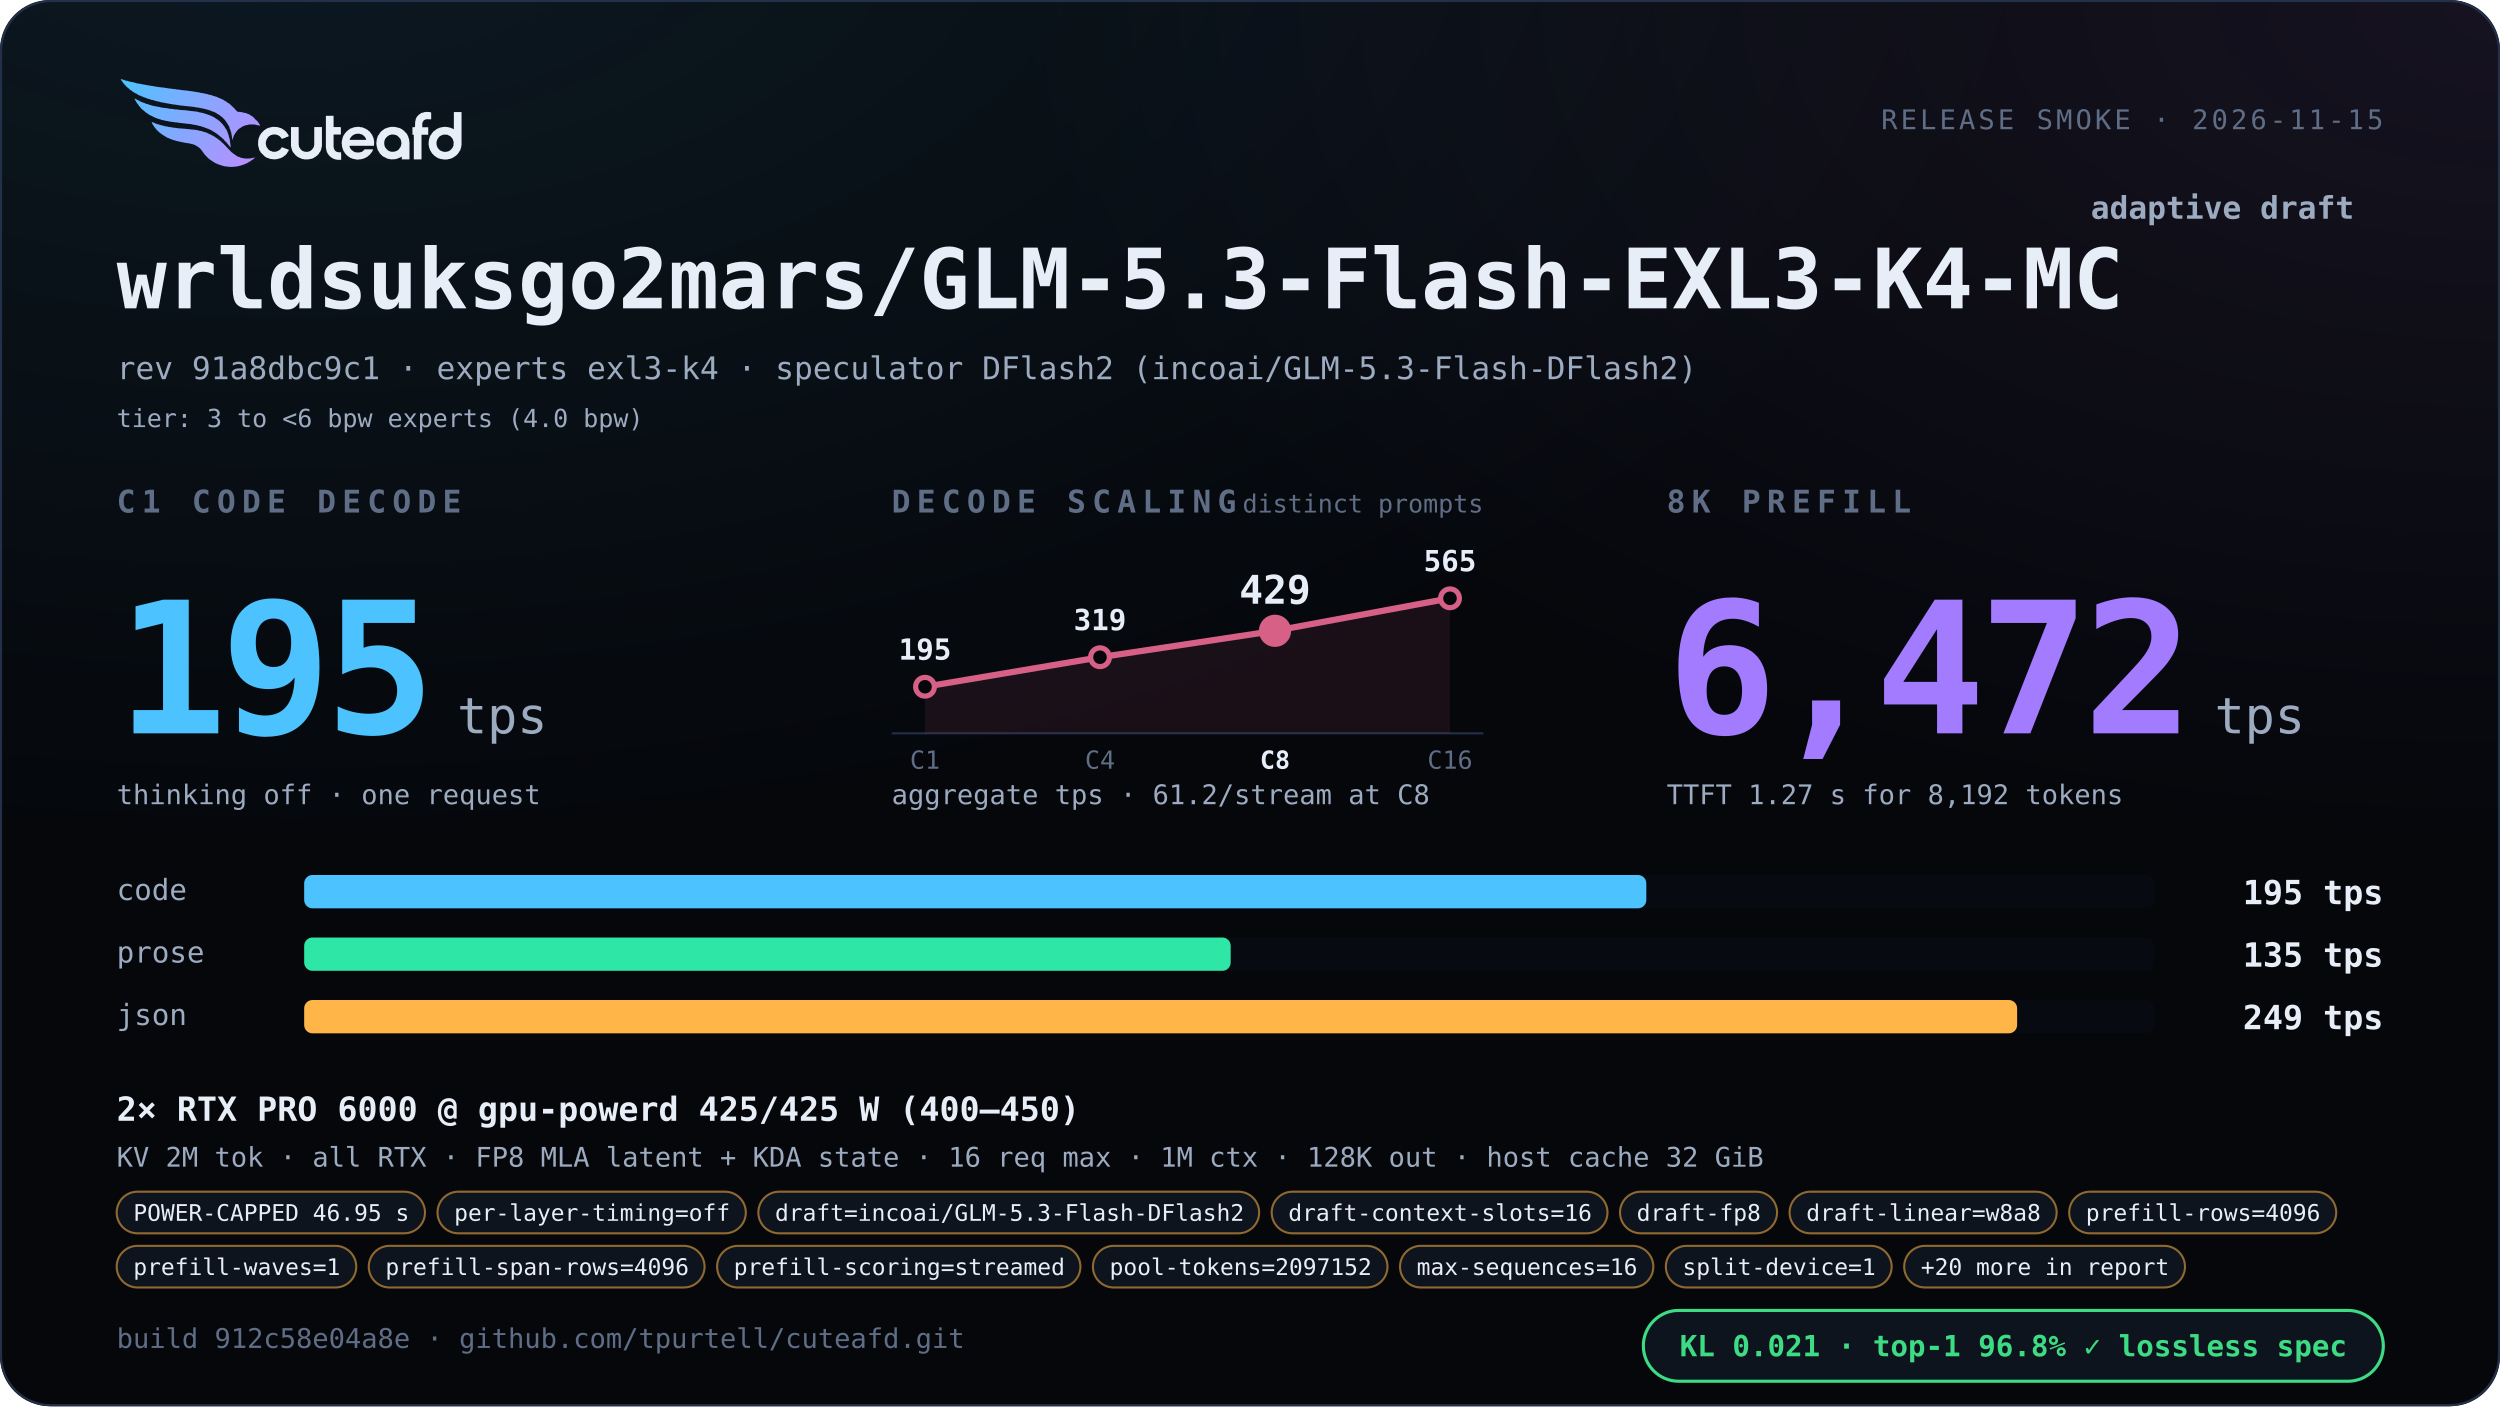
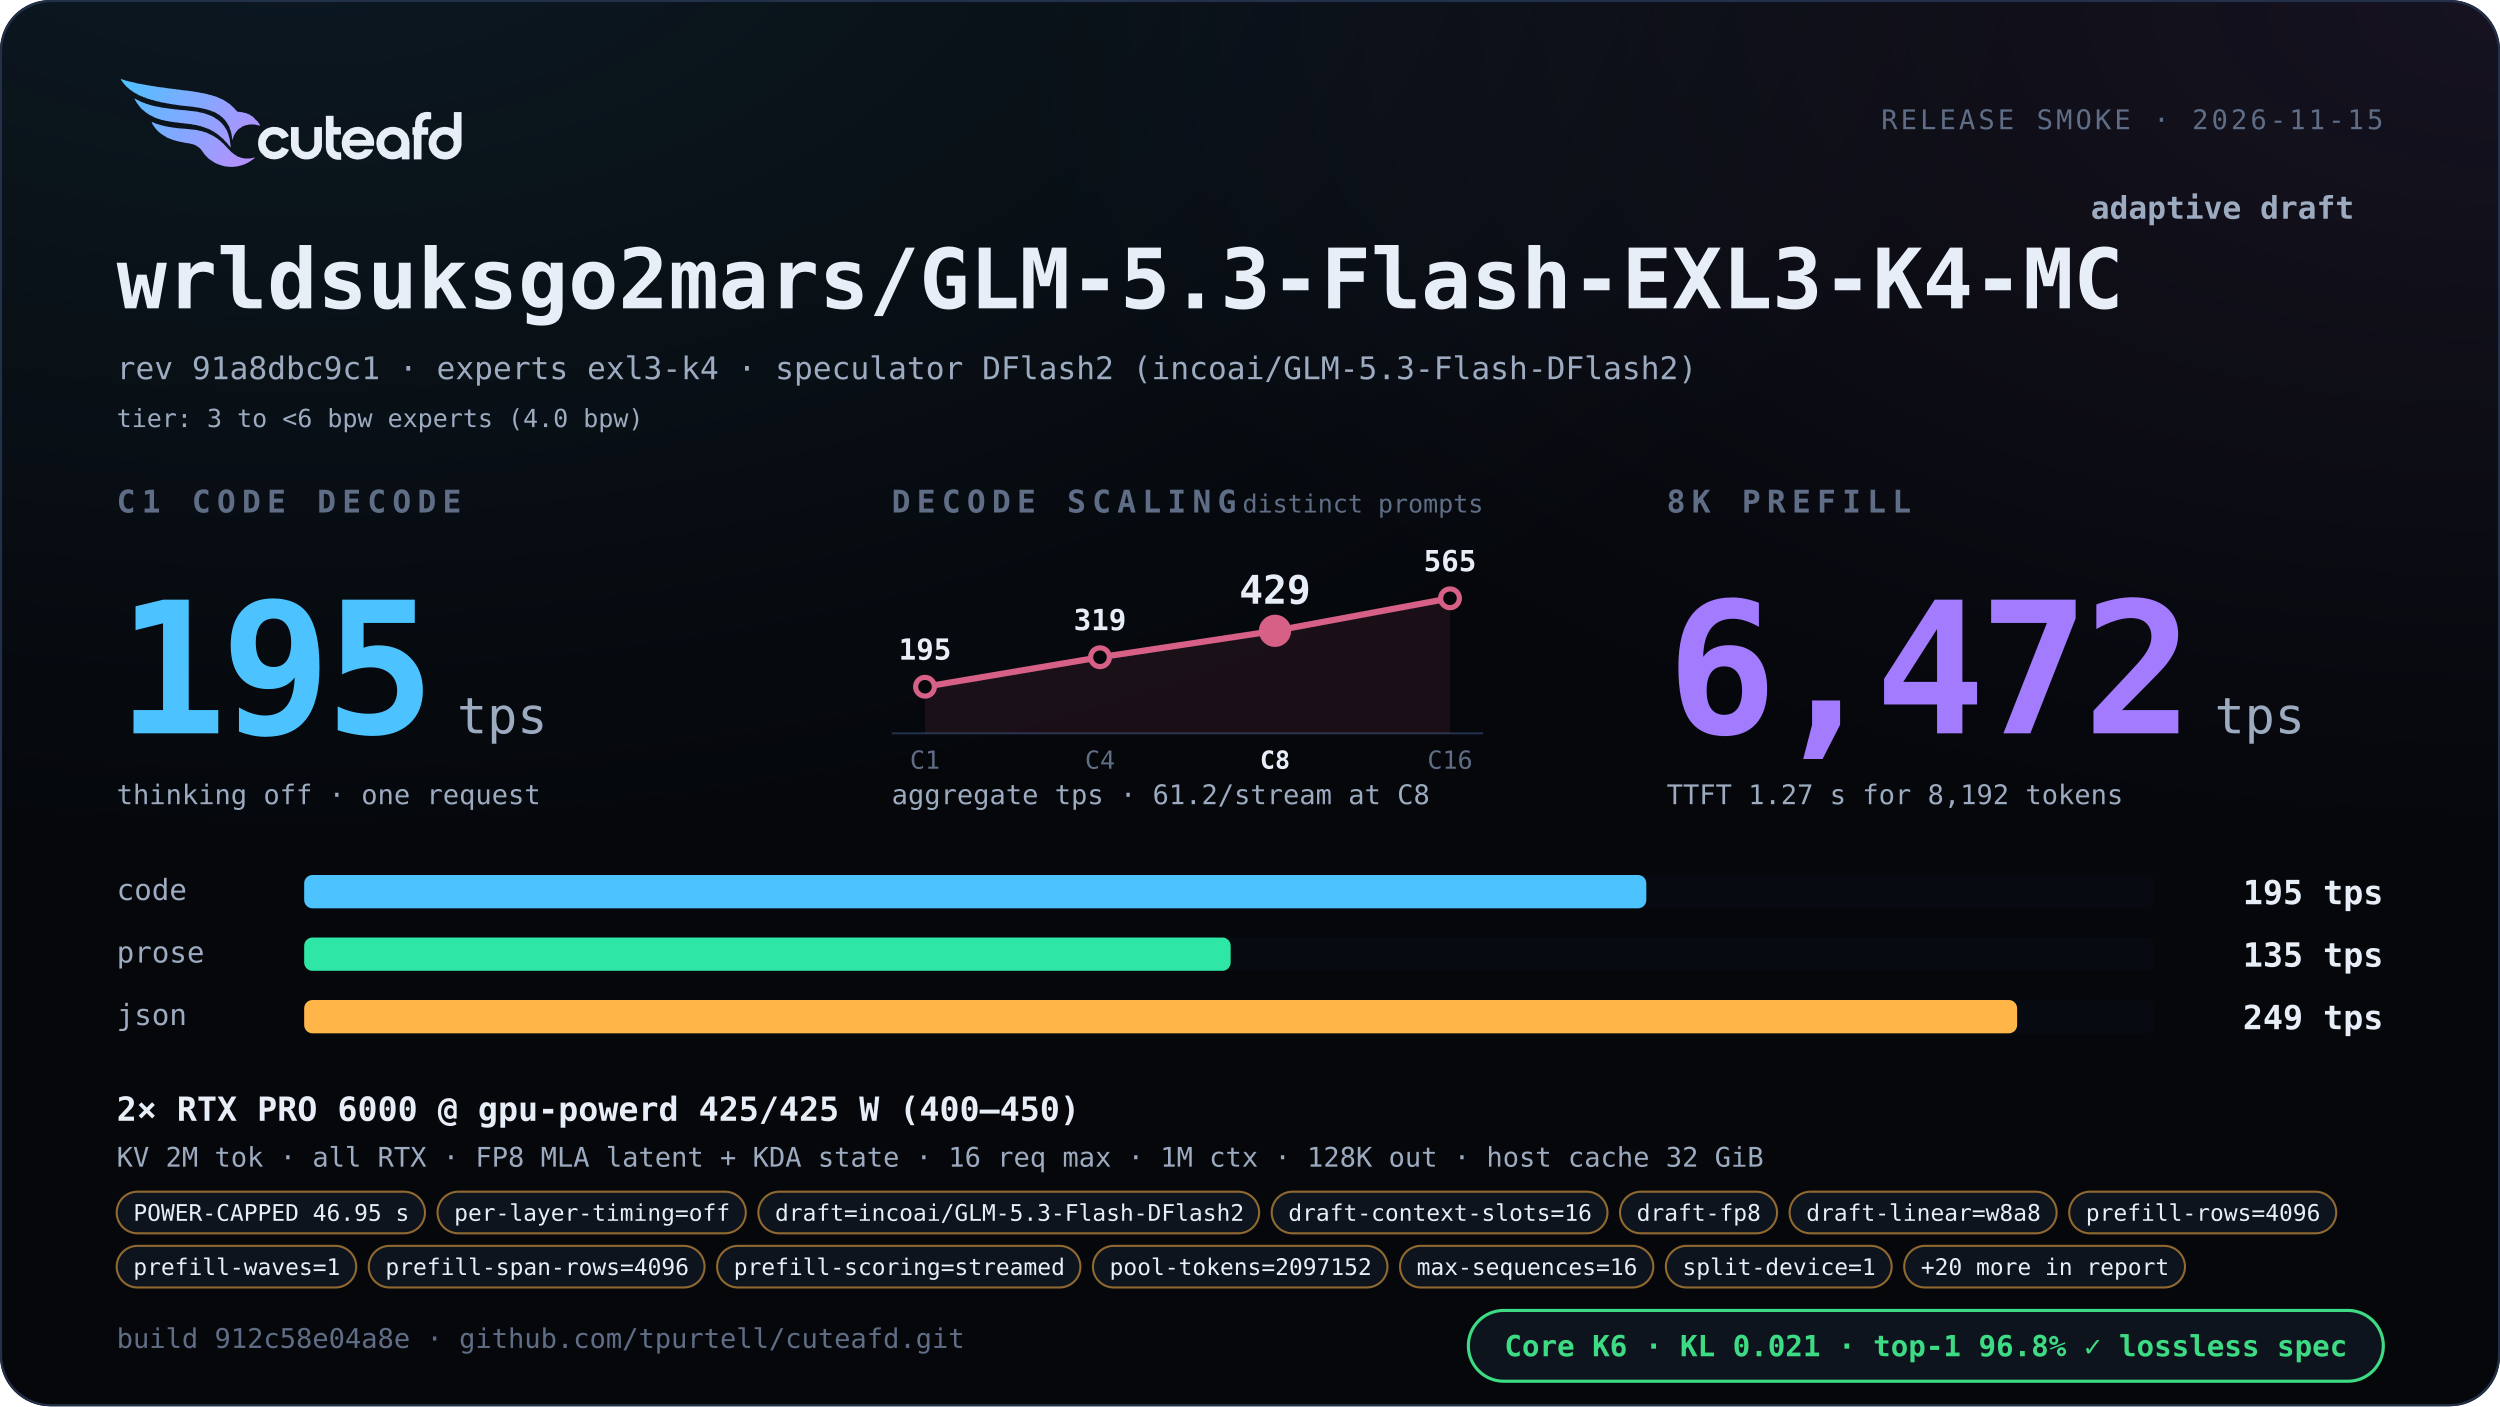
<svg xmlns="http://www.w3.org/2000/svg" width="1200" height="675" viewBox="0 0 1200 675">
  <defs>
    <linearGradient id="accent" x1="0" y1="0" x2="1" y2="0">
      <stop offset="0" stop-color="#4cc3ff" />
      <stop offset="1" stop-color="#c08bff" />
    </linearGradient>
    <pattern id="hazard" width="16" height="16" patternUnits="userSpaceOnUse" patternTransform="rotate(45)">
      <rect width="16" height="16" fill="#120405" />
      <rect width="8" height="16" fill="#ffb547" />
    </pattern>
    <radialGradient id="glow-a" cx="0.12" cy="-0.1" r="0.7">
      <stop offset="0" stop-color="#4cc3ff" stop-opacity="0.10" />
      <stop offset="1" stop-color="#4cc3ff" stop-opacity="0" />
    </radialGradient>
    <radialGradient id="glow-b" cx="1" cy="0" r="0.6">
      <stop offset="0" stop-color="#c08bff" stop-opacity="0.09" />
      <stop offset="1" stop-color="#c08bff" stop-opacity="0" />
    </radialGradient>
  </defs>
  <rect x="0" y="0" width="1200" height="675" rx="24" fill="#05070b" />
  <rect x="0" y="0" width="1200" height="675" rx="24" fill="url(#glow-a)" />
  <rect x="0" y="0" width="1200" height="675" rx="24" fill="url(#glow-b)" />
  <rect x="0.5" y="0.5" width="1199" height="674" rx="24" fill="none" stroke="#22304a" />
  <svg x="56" y="36" width="167.53" height="46" viewBox="81 149 1770 486" preserveAspectRatio="xMinYMid meet">
    <defs>
      <linearGradient id="cuteafd-swift" x1="101" y1="169" x2="808" y2="615" gradientUnits="userSpaceOnUse">
        <stop offset="0" stop-color="#4cc3ff" />
        <stop offset="1" stop-color="#c08bff" />
      </linearGradient>
    </defs>
    <path fill="url(#cuteafd-swift)" fill-rule="evenodd" d="M101 169L115 173 115 174 119 174 125 177 141 180 144 182 166 186 166 187 170 187 170 188 174 188 174 189 178 189 182 191 213 196 213 197 225 198 225 199 230 199 230 200 236 200 236 201 242 201 242 202 248 202 248 203 254 203 254 204 272 206 272 207 278 207 278 208 284 208 284 209 328 214 328 215 334 215 334 216 342 216 342 217 359 218 359 219 382 221 382 222 405 224 405 225 447 229 447 230 468 232 468 233 474 233 474 234 480 234 480 235 486 235 486 236 493 236 493 237 504 238 504 239 529 243 533 245 543 246 546 248 565 252 565 253 589 260 591 262 594 262 598 265 601 265 607 269 610 269 624 276 625 278 631 280 632 282 636 283 641 288 643 288 644 290 652 294 680 320 680 322 690 331 692 335 714 337 714 338 720 338 724 340 737 342 737 343 740 343 742 345 745 345 747 347 750 347 756 350 760 354 770 359 784 373 784 375 788 377 798 387 798 389 803 394 808 404 808 407 804 405 787 402 787 401 780 401 780 400 753 400 753 401 747 401 747 402 734 404 734 405 731 405 729 407 726 407 714 413 713 415 705 419 703 422 701 422 691 432 691 434 687 437 687 439 684 441 684 443 682 444 680 450 678 451 675 457 675 460 673 462 670 475 668 478 662 441 661 441 659 431 655 423 653 414 648 404 646 403 644 397 642 396 641 392 639 391 635 383 631 380 631 378 613 360 611 360 601 351 589 345 588 343 574 336 561 332 559 330 556 330 556 329 553 329 553 328 550 328 544 325 536 324 533 322 521 320 521 319 516 319 516 318 511 318 511 317 506 317 506 316 501 316 501 315 495 315 495 314 482 313 482 312 475 312 475 311 399 303 399 302 392 302 392 301 385 301 385 300 363 298 363 297 347 295 347 294 340 294 340 293 329 292 329 291 304 287 300 285 295 285 295 284 275 280 273 278 253 274 253 273 232 267 230 265 216 261 212 258 206 257 202 254 199 254 187 248 186 246 169 238 168 236 160 232 158 229 150 225 141 216 139 216 133 209 131 209 128 206 128 204 120 197 120 195 115 191 115 189 112 187 110 182 107 180 107 178 105 177ZM172 268L209 287 212 287 214 289 220 290 230 295 243 298 249 301 253 301 256 303 260 303 263 305 273 306 273 307 301 312 301 313 308 313 308 314 347 319 347 320 365 321 365 322 372 322 372 323 392 324 392 325 401 325 401 326 433 328 433 329 444 329 444 330 490 335 494 337 499 337 499 338 521 342 524 344 528 344 528 345 540 348 542 350 551 352 555 355 558 355 578 365 579 367 581 367 582 369 584 369 585 371 593 375 595 378 597 378 599 381 601 381 620 400 620 402 624 405 624 407 627 409 632 419 636 423 642 435 642 438 644 440 645 446 647 448 650 461 651 461 651 465 652 465 652 469 654 472 660 517 652 509 652 507 645 501 645 499 641 496 641 494 627 481 627 479 619 471 617 471 611 464 609 464 605 459 603 459 599 454 597 454 590 447 588 447 587 445 585 445 584 443 582 443 575 437 567 434 566 432 546 422 538 420 536 418 530 417 528 415 525 415 525 414 522 414 522 413 519 413 519 412 516 412 510 409 506 409 506 408 502 408 502 407 498 407 498 406 494 406 494 405 490 405 486 403 464 400 464 399 393 391 393 390 374 389 374 388 360 387 360 386 347 385 347 384 342 384 342 383 326 381 326 380 306 376 303 374 299 374 299 373 287 370 285 368 282 368 282 367 279 367 272 363 267 362 266 360 246 351 245 349 243 349 242 347 234 343 232 340 227 338 217 328 215 328 201 314 201 312 194 306 194 304 191 302 189 297 183 291 182 287 180 286 178 280 176 279 172 271ZM258 387L268 390 270 392 273 392 277 395 295 400 295 401 299 401 302 403 306 403 306 404 310 404 310 405 314 405 314 406 318 406 318 407 322 407 326 409 341 411 341 412 354 413 354 414 366 415 366 416 374 416 374 417 382 417 382 418 390 418 390 419 433 422 433 423 446 423 446 424 481 427 481 428 487 428 487 429 493 429 493 430 497 430 501 432 511 433 514 435 518 435 521 437 531 439 533 441 539 442 554 450 561 452 562 454 572 458 573 460 580 463 581 465 583 465 584 467 592 471 594 474 596 474 599 478 601 478 604 482 606 482 615 492 617 492 665 542 667 542 671 547 673 547 675 550 677 550 678 552 680 552 687 558 691 559 692 561 698 564 704 565 706 567 712 568 712 569 725 571 725 572 734 572 734 573 761 572 761 571 767 571 767 570 780 568 783 566 784 568 782 568 773 577 771 577 769 580 767 580 760 586 756 587 755 589 751 590 750 592 734 600 731 600 727 603 724 603 722 605 712 607 712 608 702 610 702 611 686 613 686 614 674 614 674 615 648 615 648 614 627 612 627 611 623 611 623 610 619 610 616 608 603 605 601 603 598 603 596 601 593 601 591 599 588 599 578 594 577 592 571 590 570 588 568 588 567 586 565 586 564 584 556 580 554 577 552 577 550 574 548 574 526 551 526 549 522 546 522 544 517 539 517 537 513 534 510 528 499 517 497 517 494 513 485 509 484 507 476 503 473 503 471 501 467 501 467 500 456 498 456 497 423 492 423 491 418 491 418 490 412 490 412 489 402 488 402 487 393 486 393 485 381 483 378 481 374 481 374 480 362 477 360 475 354 474 345 469 342 469 332 464 331 462 325 460 324 458 320 457 319 455 311 451 309 448 304 446 300 441 298 441 279 422 279 420 274 416 274 414 271 412 270 408 264 401Z" />
    <path fill="#e8eef8" fill-rule="evenodd" d="M1650 336L1670 337 1670 338 1676 339 1676 373 1675 374 1652 373 1652 374 1648 374 1640 378 1637 381 1637 383 1634 385 1632 392 1631 392 1631 413 1632 414 1661 414 1661 452 1627 452 1627 576 1626 577 1588 577 1588 454 1587 452 1581 452 1581 414 1594 413 1595 383 1596 383 1598 372 1604 360 1616 348 1618 348 1622 344 1628 341 1634 340 1634 339 1638 339 1642 337 1650 337ZM1791 337L1830 337 1830 506 1829 506 1828 517 1827 517 1824 529 1822 533 1820 534 1819 538 1817 539 1817 541 1815 542 1815 544 1813 545 1813 547 1801 559 1799 559 1798 561 1796 561 1794 564 1790 565 1789 567 1779 572 1776 572 1770 575 1761 576 1761 577 1740 578 1740 577 1723 575 1723 574 1714 572 1704 567 1703 565 1698 563 1696 560 1694 560 1680 546 1680 544 1677 542 1674 535 1672 534 1670 527 1668 525 1666 516 1665 516 1664 505 1663 505 1663 486 1664 486 1665 474 1666 474 1669 462 1673 454 1675 453 1679 445 1683 442 1683 440 1690 433 1692 433 1695 429 1697 429 1704 423 1712 419 1715 419 1719 416 1731 414 1731 413 1739 413 1739 412 1753 412 1753 413 1761 413 1761 414 1770 415 1770 416 1776 417 1778 419 1781 419 1791 424ZM1143 356L1181 356 1181 413 1217 413 1217 416 1218 416 1218 450 1217 451 1181 451 1181 515 1182 515 1182 520 1183 520 1185 528 1192 536 1194 536 1197 539 1204 540 1204 541 1219 541 1219 553 1220 553 1220 561 1219 561 1220 578 1219 579 1197 579 1197 578 1188 577 1186 575 1183 575 1173 570 1172 568 1167 566 1164 562 1162 562 1161 559 1156 555 1156 553 1153 551 1146 537 1144 526 1143 526 1143 519 1142 519 1142 357ZM870 412L897 413 897 414 901 414 901 415 905 415 907 417 913 418 925 424 930 429 932 429 944 441 944 443 947 445 947 447 949 448 954 458 954 460 951 460 947 463 941 464 937 467 934 467 934 468 918 473 917 470 914 468 914 466 906 458 904 458 903 456 899 454 896 454 890 451 871 451 871 452 862 454 856 459 854 459 849 464 849 466 846 468 844 473 842 474 839 485 838 485 838 492 837 492 837 498 838 498 838 504 839 504 840 511 843 517 845 518 845 520 848 522 848 524 854 530 856 530 857 532 863 535 866 535 872 538 889 538 889 537 898 535 901 532 905 531 907 528 909 528 913 524 913 522 915 521 918 515 954 528 953 533 951 537 949 538 948 542 946 543 944 548 934 558 932 558 926 564 912 571 899 574 899 575 894 575 894 576 874 577 874 576 861 575 861 574 857 574 849 570 846 570 836 565 835 563 833 563 811 541 810 537 808 536 804 528 801 515 800 515 800 511 799 511 799 504 798 504 799 478 800 478 801 470 805 462 805 459 807 455 809 454 810 450 812 449 812 447 829 429 834 427 836 424 848 418 851 418 853 416 864 414 864 413 870 413ZM1298 412L1314 412 1314 413 1329 415 1339 420 1342 420 1345 423 1352 426 1353 428 1355 428 1359 433 1361 433 1366 438 1366 440 1371 444 1371 446 1377 453 1379 460 1382 464 1384 473 1385 473 1386 485 1387 485 1386 508 1262 508 1262 512 1263 512 1263 515 1267 523 1270 525 1270 527 1275 532 1277 532 1278 534 1280 534 1281 536 1283 536 1284 538 1288 540 1297 541 1297 542 1313 542 1313 541 1321 540 1327 537 1328 535 1330 535 1337 528 1337 526 1381 526 1380 531 1376 539 1372 543 1372 545 1365 551 1365 553 1361 557 1359 557 1352 564 1334 573 1324 575 1324 576 1310 577 1310 578 1297 578 1297 577 1290 577 1290 576 1278 574 1278 573 1275 573 1273 571 1270 571 1264 568 1263 566 1259 565 1254 560 1252 560 1238 545 1238 543 1236 542 1235 538 1233 537 1229 529 1229 526 1227 524 1227 520 1224 514 1223 499 1222 499 1223 482 1224 482 1224 477 1225 477 1228 463 1233 453 1235 452 1236 448 1243 441 1243 439 1247 435 1249 435 1255 428 1257 428 1258 426 1260 426 1261 424 1263 424 1264 422 1270 419 1273 419 1281 415 1285 415 1289 413 1298 413ZM1472 412L1491 412 1491 413 1498 413 1498 414 1503 414 1503 415 1516 418 1528 424 1533 429 1535 429 1553 448 1560 462 1560 465 1561 465 1561 468 1564 474 1565 488 1566 488 1566 576 1565 577 1527 577 1527 564 1526 563 1518 568 1515 568 1514 570 1511 570 1503 574 1495 575 1495 576 1472 577 1472 576 1464 576 1464 575 1456 574 1430 561 1415 546 1410 536 1408 535 1404 527 1402 518 1401 518 1400 509 1399 509 1399 501 1398 501 1398 488 1399 488 1400 475 1401 475 1401 471 1402 471 1404 462 1408 454 1410 453 1410 451 1412 450 1416 442 1428 430 1430 430 1432 427 1434 427 1438 423 1446 419 1449 419 1451 417 1457 416 1457 415 1461 415 1465 413 1472 413ZM965 413L1004 413 1004 504 1005 504 1005 510 1006 510 1006 513 1009 519 1019 531 1021 531 1022 533 1028 536 1031 536 1034 538 1041 538 1041 539 1053 538 1053 537 1056 537 1056 536 1059 536 1065 533 1075 524 1076 520 1078 519 1081 513 1082 505 1083 505 1083 413 1122 413 1122 511 1121 511 1121 517 1120 517 1117 530 1112 540 1110 541 1106 549 1096 559 1094 559 1091 563 1084 566 1083 568 1073 573 1070 573 1070 574 1056 576 1056 577 1031 577 1031 576 1021 575 1011 570 1008 570 1007 568 995 562 991 557 989 557 986 554 986 552 977 543 977 541 975 540 971 532 971 529 969 527 967 517 966 517 966 511 965 511ZM1263 478L1346 478 1346 474 1342 466 1340 465 1340 463 1329 453 1323 450 1314 448 1314 447 1296 447 1296 448 1286 450 1283 453 1279 454 1277 457 1275 457 1272 460 1272 462 1269 464 1269 466 1266 468 1263 474ZM1524 499L1525 499 1524 485 1523 485 1523 481 1522 481 1522 478 1519 472 1506 458 1504 458 1503 456 1499 454 1489 452 1489 451 1472 451 1472 452 1463 454 1457 459 1455 459 1452 463 1449 464 1449 466 1444 471 1440 479 1439 486 1438 486 1438 502 1439 502 1439 507 1440 507 1440 510 1444 518 1450 524 1450 526 1454 528 1456 531 1468 537 1472 537 1472 538 1489 538 1489 537 1493 537 1493 536 1496 536 1496 535 1499 535 1505 532 1507 529 1509 529 1513 525 1513 523 1517 520 1517 518 1521 514 1521 511 1524 505ZM1703 503L1704 503 1704 507 1705 507 1708 517 1719 530 1721 530 1725 534 1728 534 1736 538 1752 539 1752 538 1761 537 1771 532 1783 520 1789 508 1790 487 1789 487 1789 483 1788 483 1785 473 1774 460 1758 452 1739 451 1739 452 1735 452 1735 453 1725 456 1724 458 1719 460 1714 465 1714 467 1711 469 1711 471 1707 475 1707 478 1705 480 1704 487 1703 487Z" />
  </svg>
  <text x="1144" y="62" font-family="ui-monospace, 'SF Mono', 'JetBrains Mono', 'Cascadia Mono', Menlo, Consolas, 'DejaVu Sans Mono', monospace" font-size="13" fill="#5f6e86" text-anchor="end" letter-spacing="1.5">RELEASE SMOKE · 2026-11-15</text>
  <text x="1130" y="105" font-family="ui-monospace, 'SF Mono', 'JetBrains Mono', 'Cascadia Mono', Menlo, Consolas, 'DejaVu Sans Mono', monospace" font-size="15" fill="#9dabc1" font-weight="600" text-anchor="end">adaptive draft</text>
  <text x="56" y="148" font-family="ui-monospace, 'SF Mono', 'JetBrains Mono', 'Cascadia Mono', Menlo, Consolas, 'DejaVu Sans Mono', monospace" font-size="40" fill="#e8eef8" font-weight="700">wrldsuksgo2mars/GLM-5.3-Flash-EXL3-K4-MC</text>
  <text x="56" y="182" font-family="ui-monospace, 'SF Mono', 'JetBrains Mono', 'Cascadia Mono', Menlo, Consolas, 'DejaVu Sans Mono', monospace" font-size="15" fill="#9dabc1">rev 91a8dbc9c1 · experts exl3-k4 · speculator DFlash2 (incoai/GLM-5.3-Flash-DFlash2)</text>
  <text x="56" y="246" font-family="ui-monospace, 'SF Mono', 'JetBrains Mono', 'Cascadia Mono', Menlo, Consolas, 'DejaVu Sans Mono', monospace" font-size="15" fill="#5f6e86" font-weight="600" letter-spacing="3">C1 CODE DECODE</text>
  <text x="56" y="352" font-family="ui-monospace, 'SF Mono', 'JetBrains Mono', 'Cascadia Mono', Menlo, Consolas, 'DejaVu Sans Mono', monospace" font-size="88" fill="#4cc3ff" font-weight="700" letter-spacing="-3">195</text>
  <text x="219.4" y="352" font-family="ui-monospace, 'SF Mono', 'JetBrains Mono', 'Cascadia Mono', Menlo, Consolas, 'DejaVu Sans Mono', monospace" font-size="24" fill="#9dabc1">tps</text>
  <text x="56" y="386" font-family="ui-monospace, 'SF Mono', 'JetBrains Mono', 'Cascadia Mono', Menlo, Consolas, 'DejaVu Sans Mono', monospace" font-size="13" fill="#9dabc1">thinking off · one request</text>
  <text x="428" y="246" font-family="ui-monospace, 'SF Mono', 'JetBrains Mono', 'Cascadia Mono', Menlo, Consolas, 'DejaVu Sans Mono', monospace" font-size="15" fill="#5f6e86" font-weight="600" letter-spacing="3">DECODE SCALING</text>
  <text x="712" y="246" font-family="ui-monospace, 'SF Mono', 'JetBrains Mono', 'Cascadia Mono', Menlo, Consolas, 'DejaVu Sans Mono', monospace" font-size="12" fill="#5f6e86" text-anchor="end">distinct prompts</text>
  <line x1="428" y1="352" x2="712" y2="352" stroke="#22304a" stroke-width="1" />
  <text x="444" y="369" font-family="ui-monospace, 'SF Mono', 'JetBrains Mono', 'Cascadia Mono', Menlo, Consolas, 'DejaVu Sans Mono', monospace" font-size="12" fill="#5f6e86" text-anchor="middle">C1</text>
  <text x="528" y="369" font-family="ui-monospace, 'SF Mono', 'JetBrains Mono', 'Cascadia Mono', Menlo, Consolas, 'DejaVu Sans Mono', monospace" font-size="12" fill="#5f6e86" text-anchor="middle">C4</text>
  <text x="612" y="369" font-family="ui-monospace, 'SF Mono', 'JetBrains Mono', 'Cascadia Mono', Menlo, Consolas, 'DejaVu Sans Mono', monospace" font-size="12" fill="#e8eef8" font-weight="700" text-anchor="middle">C8</text>
  <text x="696" y="369" font-family="ui-monospace, 'SF Mono', 'JetBrains Mono', 'Cascadia Mono', Menlo, Consolas, 'DejaVu Sans Mono', monospace" font-size="12" fill="#5f6e86" text-anchor="middle">C16</text>
  <path d="M444,329.637 L528,315.474 L612,302.788 L696,287.185 L696,352 L444,352 Z" fill="#d66086" fill-opacity="0.10" />
  <path d="M444,329.637 L528,315.474 L612,302.788 L696,287.185" fill="none" stroke="#d66086" stroke-width="3" stroke-linejoin="round" stroke-linecap="round" />
  <g aria-label="C1: 195 aggregate tps, 195 median tps per request">
    <circle cx="444" cy="329.637" r="4.5" fill="#05070b" stroke="#d66086" stroke-width="2.5" />
    <text x="444" y="316.64" font-family="ui-monospace, 'SF Mono', 'JetBrains Mono', 'Cascadia Mono', Menlo, Consolas, 'DejaVu Sans Mono', monospace" font-size="14" fill="#e8eef8" font-weight="700" text-anchor="middle">195</text>
  </g>
  <g aria-label="C4: 319 aggregate tps, 91.2 median tps per request">
    <circle cx="528" cy="315.474" r="4.5" fill="#05070b" stroke="#d66086" stroke-width="2.5" />
    <text x="528" y="302.47" font-family="ui-monospace, 'SF Mono', 'JetBrains Mono', 'Cascadia Mono', Menlo, Consolas, 'DejaVu Sans Mono', monospace" font-size="14" fill="#e8eef8" font-weight="700" text-anchor="middle">319</text>
  </g>
  <g aria-label="C8: 429 aggregate tps, 61.2 median tps per request">
    <circle cx="612" cy="302.788" r="6.5" fill="#d66086" stroke="#d66086" stroke-width="2.5" />
    <text x="612" y="289.79" font-family="ui-monospace, 'SF Mono', 'JetBrains Mono', 'Cascadia Mono', Menlo, Consolas, 'DejaVu Sans Mono', monospace" font-size="19" fill="#e8eef8" font-weight="700" text-anchor="middle">429</text>
  </g>
  <g aria-label="C16: 565 aggregate tps, 37.8 median tps per request">
    <circle cx="696" cy="287.185" r="4.5" fill="#05070b" stroke="#d66086" stroke-width="2.5" />
    <text x="696" y="274.19" font-family="ui-monospace, 'SF Mono', 'JetBrains Mono', 'Cascadia Mono', Menlo, Consolas, 'DejaVu Sans Mono', monospace" font-size="14" fill="#e8eef8" font-weight="700" text-anchor="middle">565</text>
  </g>
  <text x="428" y="386" font-family="ui-monospace, 'SF Mono', 'JetBrains Mono', 'Cascadia Mono', Menlo, Consolas, 'DejaVu Sans Mono', monospace" font-size="13" fill="#9dabc1">aggregate tps · 61.2/stream at C8</text>
  <text x="800" y="246" font-family="ui-monospace, 'SF Mono', 'JetBrains Mono', 'Cascadia Mono', Menlo, Consolas, 'DejaVu Sans Mono', monospace" font-size="15" fill="#5f6e86" font-weight="600" letter-spacing="3">8K PREFILL</text>
  <text x="800" y="352" font-family="ui-monospace, 'SF Mono', 'JetBrains Mono', 'Cascadia Mono', Menlo, Consolas, 'DejaVu Sans Mono', monospace" font-size="88" fill="#a27bff" font-weight="700" letter-spacing="-3">6,472</text>
  <text x="1063" y="352" font-family="ui-monospace, 'SF Mono', 'JetBrains Mono', 'Cascadia Mono', Menlo, Consolas, 'DejaVu Sans Mono', monospace" font-size="24" fill="#9dabc1">tps</text>
  <text x="800" y="386" font-family="ui-monospace, 'SF Mono', 'JetBrains Mono', 'Cascadia Mono', Menlo, Consolas, 'DejaVu Sans Mono', monospace" font-size="13" fill="#9dabc1">TTFT 1.27 s for 8,192 tokens</text>
  <text x="56" y="432" font-family="ui-monospace, 'SF Mono', 'JetBrains Mono', 'Cascadia Mono', Menlo, Consolas, 'DejaVu Sans Mono', monospace" font-size="14" fill="#9dabc1">code</text>
  <rect x="146" y="420" width="888" height="16" rx="4" fill="#070a10" />
  <rect x="146" y="420" width="644.23" height="16" rx="4" fill="#4cc3ff" opacity="1" />
  <text x="1144" y="434" font-family="ui-monospace, 'SF Mono', 'JetBrains Mono', 'Cascadia Mono', Menlo, Consolas, 'DejaVu Sans Mono', monospace" font-size="16" fill="#e8eef8" font-weight="700" text-anchor="end">195 tps</text>
  <text x="56" y="462" font-family="ui-monospace, 'SF Mono', 'JetBrains Mono', 'Cascadia Mono', Menlo, Consolas, 'DejaVu Sans Mono', monospace" font-size="14" fill="#9dabc1">prose</text>
  <rect x="146" y="450" width="888" height="16" rx="4" fill="#070a10" />
  <rect x="146" y="450" width="444.73" height="16" rx="4" fill="#2ee6a6" opacity="1" />
  <text x="1144" y="464" font-family="ui-monospace, 'SF Mono', 'JetBrains Mono', 'Cascadia Mono', Menlo, Consolas, 'DejaVu Sans Mono', monospace" font-size="16" fill="#e8eef8" font-weight="700" text-anchor="end">135 tps</text>
  <text x="56" y="492" font-family="ui-monospace, 'SF Mono', 'JetBrains Mono', 'Cascadia Mono', Menlo, Consolas, 'DejaVu Sans Mono', monospace" font-size="14" fill="#9dabc1">json</text>
  <rect x="146" y="480" width="888" height="16" rx="4" fill="#070a10" />
  <rect x="146" y="480" width="822.22" height="16" rx="4" fill="#ffb547" opacity="1" />
  <text x="1144" y="494" font-family="ui-monospace, 'SF Mono', 'JetBrains Mono', 'Cascadia Mono', Menlo, Consolas, 'DejaVu Sans Mono', monospace" font-size="16" fill="#e8eef8" font-weight="700" text-anchor="end">249 tps</text>
  <text x="56" y="538" font-family="ui-monospace, 'SF Mono', 'JetBrains Mono', 'Cascadia Mono', Menlo, Consolas, 'DejaVu Sans Mono', monospace" font-size="16" fill="#e8eef8" font-weight="600">2× RTX PRO 6000 @ gpu-powerd 425/425 W (400–450)</text>
  <text x="56" y="560" font-family="ui-monospace, 'SF Mono', 'JetBrains Mono', 'Cascadia Mono', Menlo, Consolas, 'DejaVu Sans Mono', monospace" font-size="13" fill="#9dabc1">KV 2M tok · all RTX · FP8 MLA latent + KDA state · 16 req max · 1M ctx · 128K out · host cache 32 GiB</text>
  <rect x="56" y="572" width="148" height="20" rx="10" fill="#0e141d" stroke="#ffb547" stroke-opacity="0.55" />
  <text x="64" y="586" font-family="ui-monospace, 'SF Mono', 'JetBrains Mono', 'Cascadia Mono', Menlo, Consolas, 'DejaVu Sans Mono', monospace" font-size="11" fill="#e8eef8">POWER-CAPPED 46.95 s</text>
  <rect x="210" y="572" width="148" height="20" rx="10" fill="#0e141d" stroke="#ffb547" stroke-opacity="0.55" />
  <text x="218" y="586" font-family="ui-monospace, 'SF Mono', 'JetBrains Mono', 'Cascadia Mono', Menlo, Consolas, 'DejaVu Sans Mono', monospace" font-size="11" fill="#e8eef8">per-layer-timing=off</text>
  <rect x="364" y="572" width="240.4" height="20" rx="10" fill="#0e141d" stroke="#ffb547" stroke-opacity="0.55" />
  <text x="372" y="586" font-family="ui-monospace, 'SF Mono', 'JetBrains Mono', 'Cascadia Mono', Menlo, Consolas, 'DejaVu Sans Mono', monospace" font-size="11" fill="#e8eef8">draft=incoai/GLM-5.3-Flash-DFlash2</text>
  <rect x="610.4" y="572" width="161.2" height="20" rx="10" fill="#0e141d" stroke="#ffb547" stroke-opacity="0.55" />
  <text x="618.4" y="586" font-family="ui-monospace, 'SF Mono', 'JetBrains Mono', 'Cascadia Mono', Menlo, Consolas, 'DejaVu Sans Mono', monospace" font-size="11" fill="#e8eef8">draft-context-slots=16</text>
  <rect x="777.6" y="572" width="75.4" height="20" rx="10" fill="#0e141d" stroke="#ffb547" stroke-opacity="0.55" />
  <text x="785.6" y="586" font-family="ui-monospace, 'SF Mono', 'JetBrains Mono', 'Cascadia Mono', Menlo, Consolas, 'DejaVu Sans Mono', monospace" font-size="11" fill="#e8eef8">draft-fp8</text>
  <rect x="859" y="572" width="128.2" height="20" rx="10" fill="#0e141d" stroke="#ffb547" stroke-opacity="0.55" />
  <text x="867" y="586" font-family="ui-monospace, 'SF Mono', 'JetBrains Mono', 'Cascadia Mono', Menlo, Consolas, 'DejaVu Sans Mono', monospace" font-size="11" fill="#e8eef8">draft-linear=w8a8</text>
  <rect x="993.2" y="572" width="128.2" height="20" rx="10" fill="#0e141d" stroke="#ffb547" stroke-opacity="0.55" />
  <text x="1001.2" y="586" font-family="ui-monospace, 'SF Mono', 'JetBrains Mono', 'Cascadia Mono', Menlo, Consolas, 'DejaVu Sans Mono', monospace" font-size="11" fill="#e8eef8">prefill-rows=4096</text>
  <rect x="56" y="598" width="115" height="20" rx="10" fill="#0e141d" stroke="#ffb547" stroke-opacity="0.55" />
  <text x="64" y="612" font-family="ui-monospace, 'SF Mono', 'JetBrains Mono', 'Cascadia Mono', Menlo, Consolas, 'DejaVu Sans Mono', monospace" font-size="11" fill="#e8eef8">prefill-waves=1</text>
  <rect x="177" y="598" width="161.2" height="20" rx="10" fill="#0e141d" stroke="#ffb547" stroke-opacity="0.55" />
  <text x="185" y="612" font-family="ui-monospace, 'SF Mono', 'JetBrains Mono', 'Cascadia Mono', Menlo, Consolas, 'DejaVu Sans Mono', monospace" font-size="11" fill="#e8eef8">prefill-span-rows=4096</text>
  <rect x="344.2" y="598" width="174.4" height="20" rx="10" fill="#0e141d" stroke="#ffb547" stroke-opacity="0.55" />
  <text x="352.2" y="612" font-family="ui-monospace, 'SF Mono', 'JetBrains Mono', 'Cascadia Mono', Menlo, Consolas, 'DejaVu Sans Mono', monospace" font-size="11" fill="#e8eef8">prefill-scoring=streamed</text>
  <rect x="524.6" y="598" width="141.4" height="20" rx="10" fill="#0e141d" stroke="#ffb547" stroke-opacity="0.55" />
  <text x="532.6" y="612" font-family="ui-monospace, 'SF Mono', 'JetBrains Mono', 'Cascadia Mono', Menlo, Consolas, 'DejaVu Sans Mono', monospace" font-size="11" fill="#e8eef8">pool-tokens=2097152</text>
  <rect x="672" y="598" width="121.6" height="20" rx="10" fill="#0e141d" stroke="#ffb547" stroke-opacity="0.55" />
  <text x="680" y="612" font-family="ui-monospace, 'SF Mono', 'JetBrains Mono', 'Cascadia Mono', Menlo, Consolas, 'DejaVu Sans Mono', monospace" font-size="11" fill="#e8eef8">max-sequences=16</text>
  <rect x="799.6" y="598" width="108.4" height="20" rx="10" fill="#0e141d" stroke="#ffb547" stroke-opacity="0.55" />
  <text x="807.6" y="612" font-family="ui-monospace, 'SF Mono', 'JetBrains Mono', 'Cascadia Mono', Menlo, Consolas, 'DejaVu Sans Mono', monospace" font-size="11" fill="#e8eef8">split-device=1</text>
  <rect x="914" y="598" width="134.8" height="20" rx="10" fill="#0e141d" stroke="#ffb547" stroke-opacity="0.55" />
  <text x="922" y="612" font-family="ui-monospace, 'SF Mono', 'JetBrains Mono', 'Cascadia Mono', Menlo, Consolas, 'DejaVu Sans Mono', monospace" font-size="11" fill="#e8eef8">+20 more in report</text>
  <text x="56" y="205" font-family="ui-monospace, 'SF Mono', 'JetBrains Mono', 'Cascadia Mono', Menlo, Consolas, 'DejaVu Sans Mono', monospace" font-size="12" fill="#9dabc1">tier: 3 to &lt;6 bpw experts (4.0 bpw)</text>
  <text x="56" y="647" font-family="ui-monospace, 'SF Mono', 'JetBrains Mono', 'Cascadia Mono', Menlo, Consolas, 'DejaVu Sans Mono', monospace" font-size="13" fill="#5f6e86">build 912c58e04a8e · github.com/tpurtell/cuteafd.git</text>
-   <rect x="788.8" y="629" width="355.2" height="34" rx="17" fill="#0e141d" stroke="#3ddc84" stroke-width="1.5" />
-   <text x="966.4" y="651" font-family="ui-monospace, 'SF Mono', 'JetBrains Mono', 'Cascadia Mono', Menlo, Consolas, 'DejaVu Sans Mono', monospace" font-size="14" fill="#3ddc84" font-weight="600" text-anchor="middle">KL 0.021 · top-1 96.8% ✓ lossless spec</text>
+   <rect x="704.8" y="629" width="439.2" height="34" rx="17" fill="#0e141d" stroke="#3ddc84" stroke-width="1.5" />
+   <text x="924.4" y="651" font-family="ui-monospace, 'SF Mono', 'JetBrains Mono', 'Cascadia Mono', Menlo, Consolas, 'DejaVu Sans Mono', monospace" font-size="14" fill="#3ddc84" font-weight="600" text-anchor="middle">Core K6 · KL 0.021 · top-1 96.8% ✓ lossless spec</text>
</svg>
